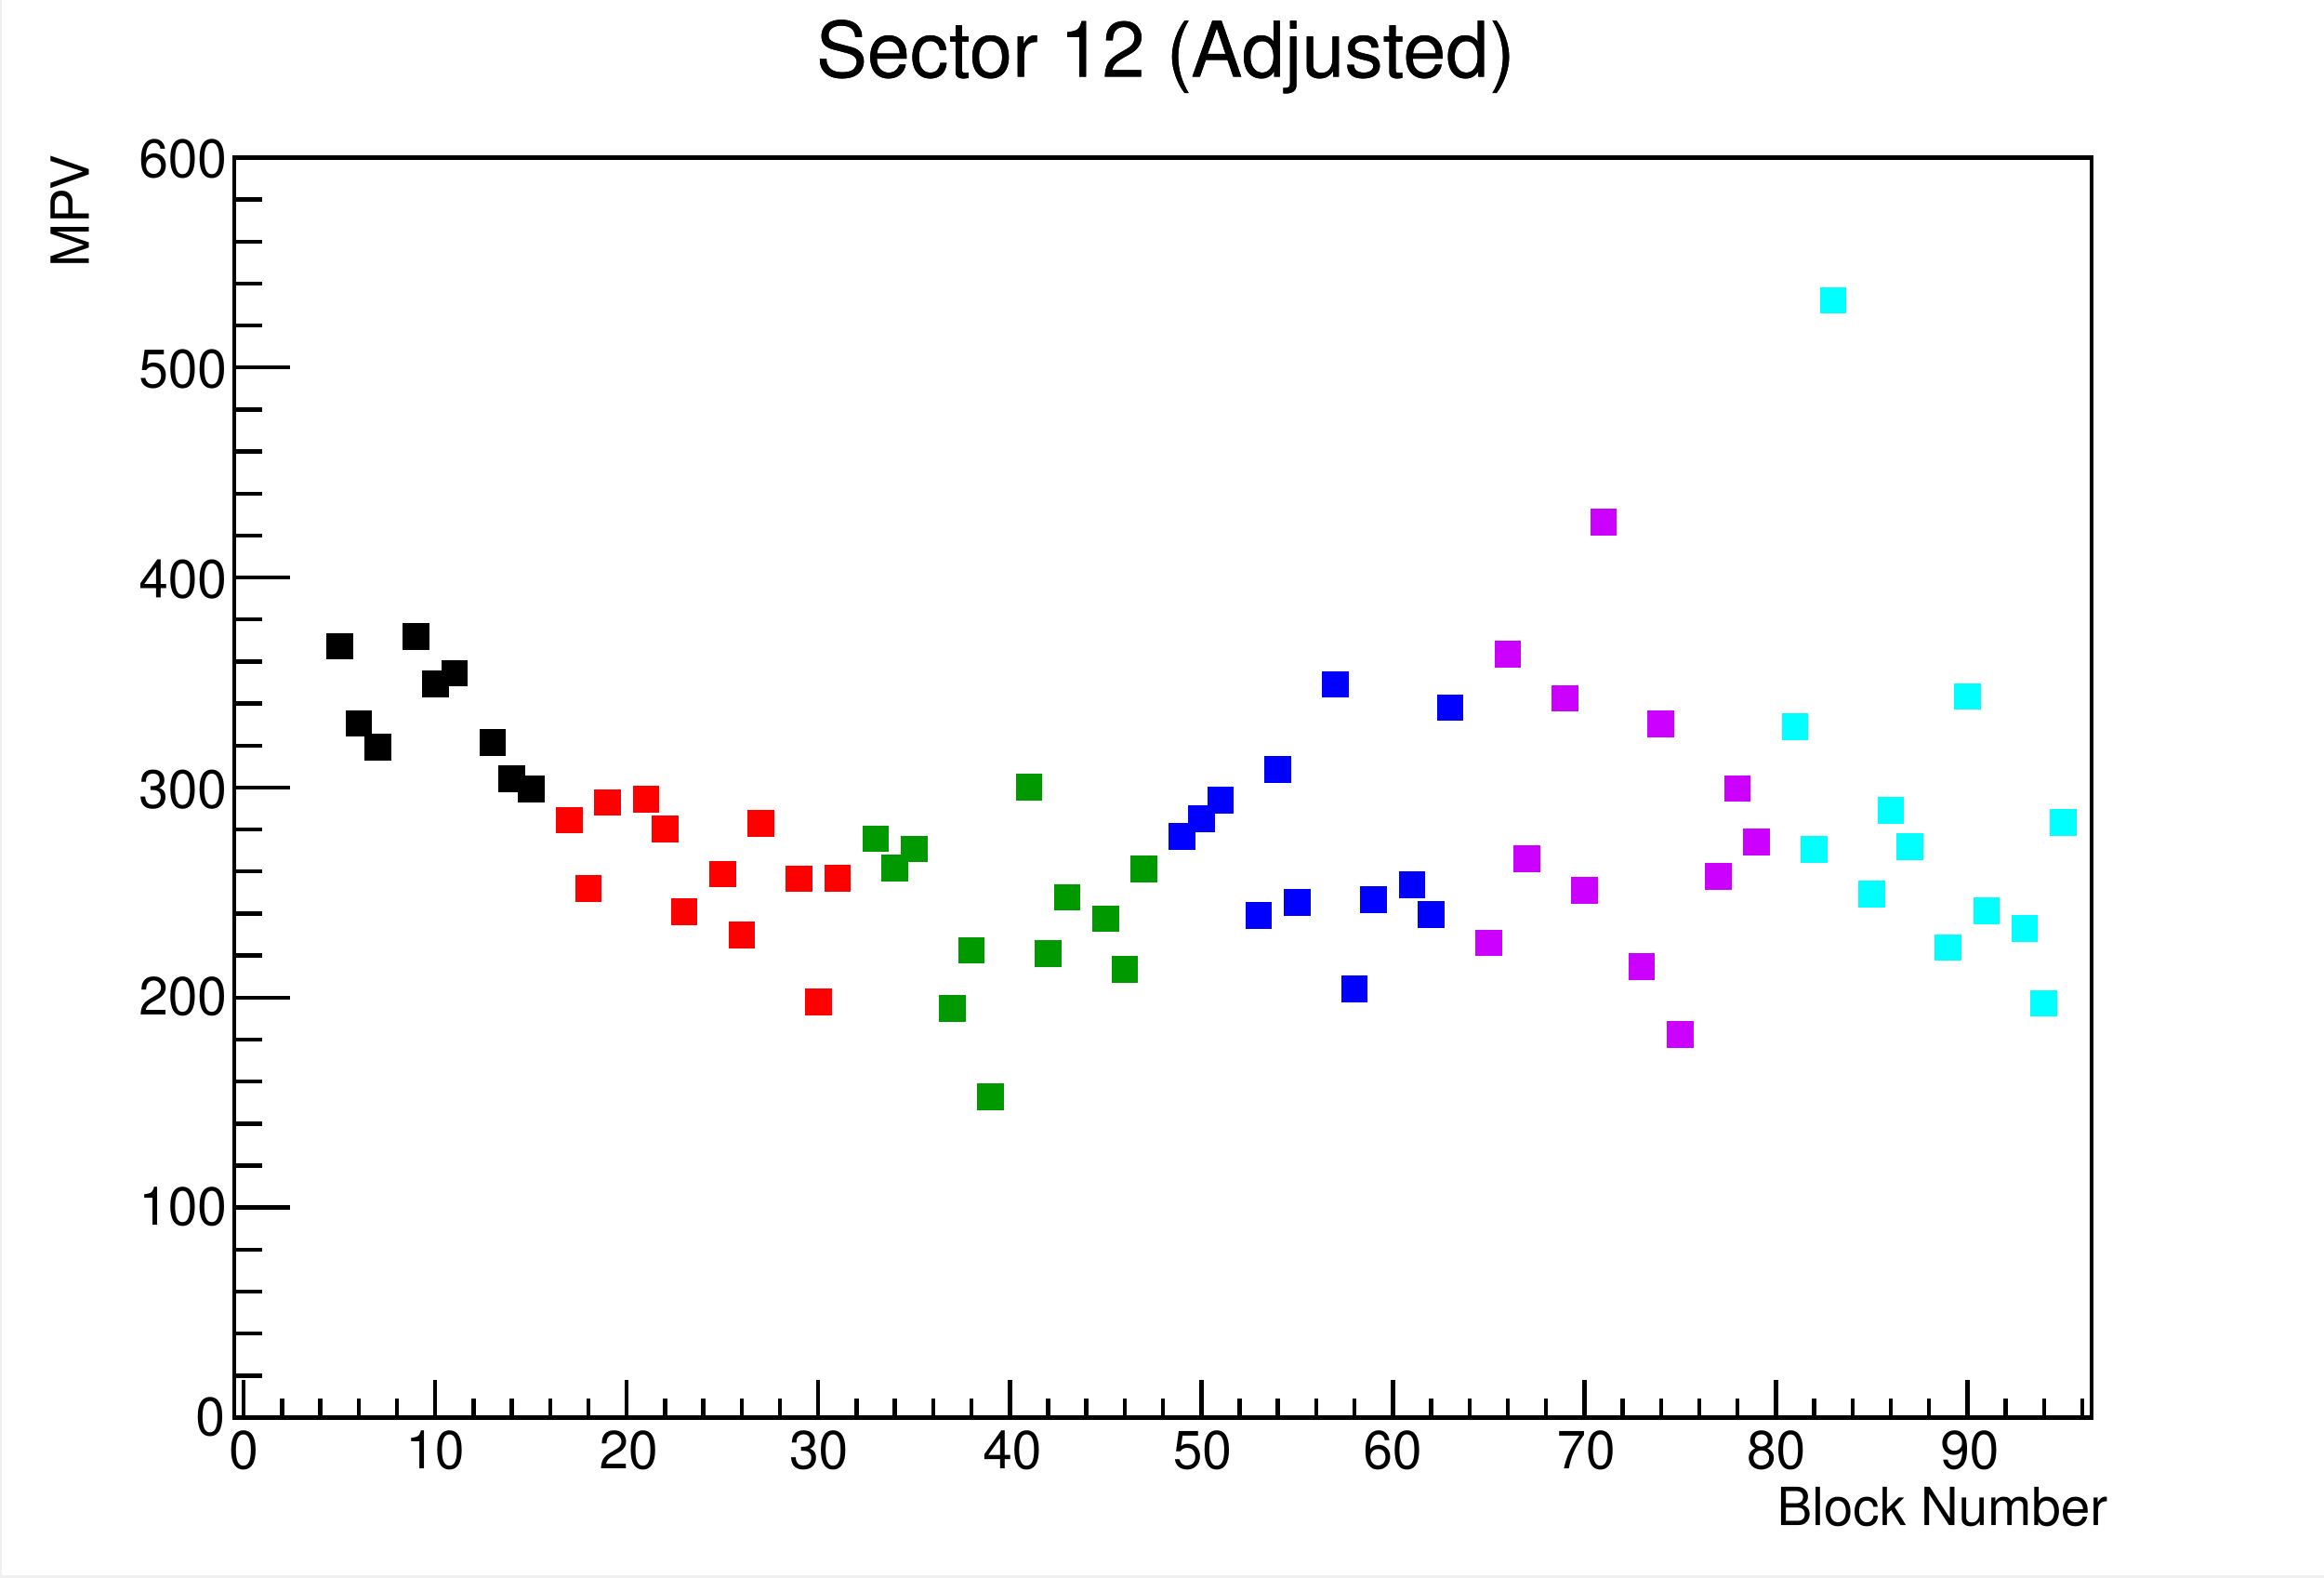
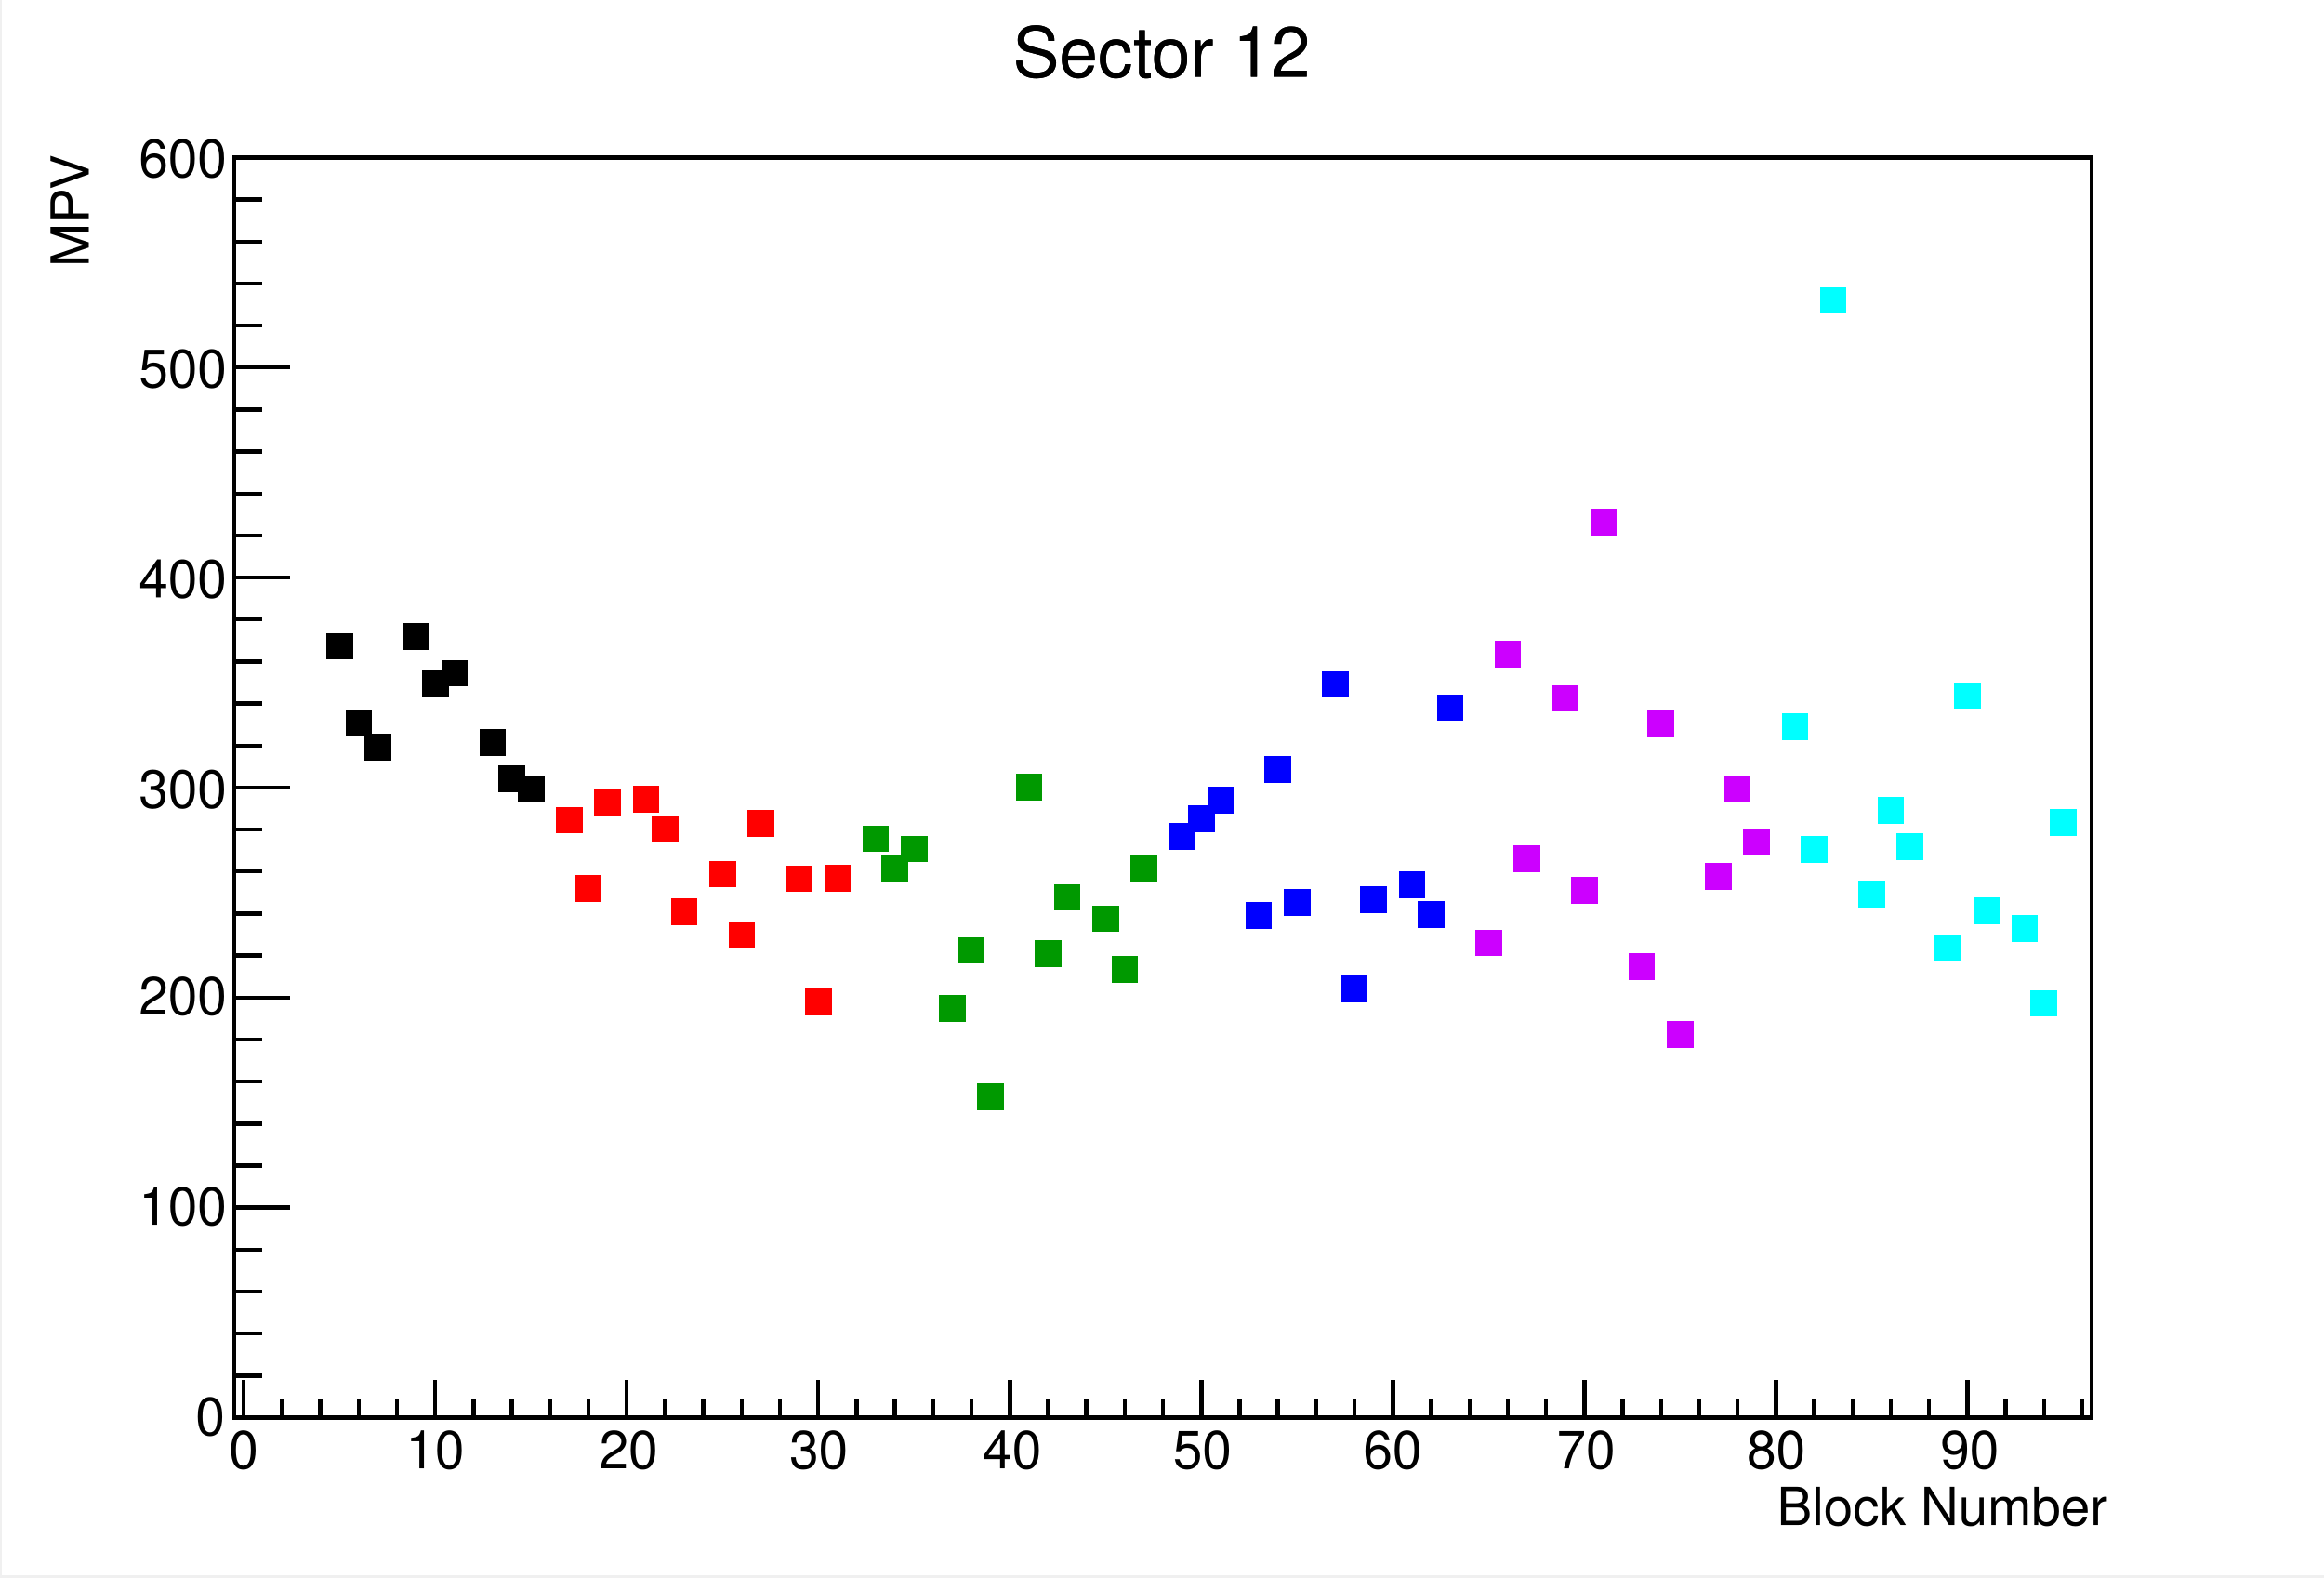
<svg xmlns="http://www.w3.org/2000/svg" width="567.429" height="384.969" viewBox="0 0 567.429 384.969" shape-rendering="crispEdges">
  <defs>
</defs>
  <rect x="0.5" y="0" width="566.929" height="384.469" fill="white" />
  <rect x="57.193" y="38.447" width="453.543" height="307.575" fill="white" />
  <rect x="57.193" y="38.447" width="453.543" height="307.575" fill="none" stroke="black" />
  <path d="M57.193,346.022h 453.543" fill="none" stroke="#000099" />
  <path d="M57.193,346.022h 453.543" fill="none" stroke="black" />
  <path d="M59.531,336.795v 9.227" fill="none" stroke="black" />
  <path d="M68.882,341.409v 4.614" fill="none" stroke="black" />
  <path d="M78.234,341.409v 4.614" fill="none" stroke="black" />
  <path d="M87.585,341.409v 4.614" fill="none" stroke="black" />
  <path d="M96.936,341.409v 4.614" fill="none" stroke="black" />
  <path d="M106.288,336.795v 9.227" fill="none" stroke="black" />
  <path d="M115.639,341.409v 4.614" fill="none" stroke="black" />
  <path d="M124.991,341.409v 4.614" fill="none" stroke="black" />
  <path d="M134.342,341.409v 4.614" fill="none" stroke="black" />
  <path d="M143.693,341.409v 4.614" fill="none" stroke="black" />
  <path d="M153.045,336.795v 9.227" fill="none" stroke="black" />
  <path d="M162.396,341.409v 4.614" fill="none" stroke="black" />
  <path d="M171.748,341.409v 4.614" fill="none" stroke="black" />
  <path d="M181.099,341.409v 4.614" fill="none" stroke="black" />
  <path d="M190.45,341.409v 4.614" fill="none" stroke="black" />
  <path d="M199.802,336.795v 9.227" fill="none" stroke="black" />
  <path d="M209.153,341.409v 4.614" fill="none" stroke="black" />
  <path d="M218.505,341.409v 4.614" fill="none" stroke="black" />
  <path d="M227.856,341.409v 4.614" fill="none" stroke="black" />
  <path d="M237.208,341.409v 4.614" fill="none" stroke="black" />
  <path d="M246.559,336.795v 9.227" fill="none" stroke="black" />
  <path d="M255.91,341.409v 4.614" fill="none" stroke="black" />
  <path d="M265.262,341.409v 4.614" fill="none" stroke="black" />
  <path d="M274.613,341.409v 4.614" fill="none" stroke="black" />
  <path d="M283.965,341.409v 4.614" fill="none" stroke="black" />
  <path d="M293.316,336.795v 9.227" fill="none" stroke="black" />
  <path d="M302.667,341.409v 4.614" fill="none" stroke="black" />
  <path d="M312.019,341.409v 4.614" fill="none" stroke="black" />
  <path d="M321.37,341.409v 4.614" fill="none" stroke="black" />
  <path d="M330.722,341.409v 4.614" fill="none" stroke="black" />
  <path d="M340.073,336.795v 9.227" fill="none" stroke="black" />
  <path d="M349.424,341.409v 4.614" fill="none" stroke="black" />
  <path d="M358.776,341.409v 4.614" fill="none" stroke="black" />
  <path d="M368.127,341.409v 4.614" fill="none" stroke="black" />
  <path d="M377.479,341.409v 4.614" fill="none" stroke="black" />
  <path d="M386.83,336.795v 9.227" fill="none" stroke="black" />
  <path d="M396.181,341.409v 4.614" fill="none" stroke="black" />
  <path d="M405.533,341.409v 4.614" fill="none" stroke="black" />
  <path d="M414.884,341.409v 4.614" fill="none" stroke="black" />
  <path d="M424.236,341.409v 4.614" fill="none" stroke="black" />
  <path d="M433.587,336.795v 9.227" fill="none" stroke="black" />
  <path d="M442.939,341.409v 4.614" fill="none" stroke="black" />
  <path d="M452.29,341.409v 4.614" fill="none" stroke="black" />
  <path d="M461.641,341.409v 4.614" fill="none" stroke="black" />
  <path d="M470.993,341.409v 4.614" fill="none" stroke="black" />
  <path d="M480.344,336.795v 9.227" fill="none" stroke="black" />
  <path d="M59.531,336.795v 9.227" fill="none" stroke="black" />
  <path d="M480.344,336.795v 9.227" fill="none" stroke="black" />
  <path d="M489.696,341.409v 4.614" fill="none" stroke="black" />
  <path d="M499.047,341.409v 4.614" fill="none" stroke="black" />
  <path d="M508.398,341.409v 4.614" fill="none" stroke="black" />
  <text xml:space="preserve" x="55.89" y="358.403" fill="black" font-size="12.845" font-family="Helvetica">0</text>
  <text xml:space="preserve" x="99.061" y="358.403" fill="black" font-size="12.845" font-family="Helvetica">10</text>
  <text xml:space="preserve" x="146.305" y="358.403" fill="black" font-size="12.845" font-family="Helvetica">20</text>
  <text xml:space="preserve" x="192.735" y="358.403" fill="black" font-size="12.845" font-family="Helvetica">30</text>
  <text xml:space="preserve" x="239.979" y="358.403" fill="black" font-size="12.845" font-family="Helvetica">40</text>
  <text xml:space="preserve" x="286.408" y="358.403" fill="black" font-size="12.845" font-family="Helvetica">50</text>
  <text xml:space="preserve" x="332.838" y="358.403" fill="black" font-size="12.845" font-family="Helvetica">60</text>
  <text xml:space="preserve" x="380.082" y="358.403" fill="black" font-size="12.845" font-family="Helvetica">70</text>
  <text xml:space="preserve" x="426.511" y="358.403" fill="black" font-size="12.845" font-family="Helvetica">80</text>
  <text xml:space="preserve" x="473.755" y="358.403" fill="black" font-size="12.845" font-family="Helvetica">90</text>
  <text xml:space="preserve" x="433.842" y="372.251" fill="black" font-size="12.845" font-family="Helvetica">Block Number</text>
  <path d="M57.193,346.022v -307.575" fill="none" stroke="black" />
  <path d="M70.799,346.022h -13.606" fill="none" stroke="black" />
  <path d="M63.996,335.77h -6.803" fill="none" stroke="black" />
  <path d="M63.996,325.517h -6.803" fill="none" stroke="black" />
  <path d="M63.996,315.265h -6.803" fill="none" stroke="black" />
  <path d="M63.996,305.012h -6.803" fill="none" stroke="black" />
  <path d="M70.799,294.76h -13.606" fill="none" stroke="black" />
  <path d="M63.996,284.507h -6.803" fill="none" stroke="black" />
  <path d="M63.996,274.255h -6.803" fill="none" stroke="black" />
  <path d="M63.996,264.002h -6.803" fill="none" stroke="black" />
  <path d="M63.996,253.75h -6.803" fill="none" stroke="black" />
  <path d="M70.799,243.497h -13.606" fill="none" stroke="black" />
  <path d="M63.996,233.245h -6.803" fill="none" stroke="black" />
  <path d="M63.996,222.992h -6.803" fill="none" stroke="black" />
  <path d="M63.996,212.74h -6.803" fill="none" stroke="black" />
  <path d="M63.996,202.487h -6.803" fill="none" stroke="black" />
  <path d="M70.799,192.235h -13.606" fill="none" stroke="black" />
  <path d="M63.996,181.982h -6.803" fill="none" stroke="black" />
  <path d="M63.996,171.73h -6.803" fill="none" stroke="black" />
  <path d="M63.996,161.477h -6.803" fill="none" stroke="black" />
  <path d="M63.996,151.225h -6.803" fill="none" stroke="black" />
  <path d="M70.799,140.972h -13.606" fill="none" stroke="black" />
  <path d="M63.996,130.72h -6.803" fill="none" stroke="black" />
  <path d="M63.996,120.467h -6.803" fill="none" stroke="black" />
  <path d="M63.996,110.215h -6.803" fill="none" stroke="black" />
  <path d="M63.996,99.962h -6.803" fill="none" stroke="black" />
  <path d="M70.799,89.71h -13.606" fill="none" stroke="black" />
  <path d="M63.996,79.457h -6.803" fill="none" stroke="black" />
  <path d="M63.996,69.204h -6.803" fill="none" stroke="black" />
  <path d="M63.996,58.952h -6.803" fill="none" stroke="black" />
  <path d="M63.996,48.699h -6.803" fill="none" stroke="black" />
  <path d="M70.799,38.447h -13.606" fill="none" stroke="black" />
  <text xml:space="preserve" x="47.744" y="350.258" fill="black" font-size="12.845" font-family="Helvetica">0</text>
  <text xml:space="preserve" x="33.897" y="298.941" fill="black" font-size="12.845" font-family="Helvetica">100</text>
  <text xml:space="preserve" x="33.897" y="247.624" fill="black" font-size="12.845" font-family="Helvetica">200</text>
  <text xml:space="preserve" x="33.897" y="197.122" fill="black" font-size="12.845" font-family="Helvetica">300</text>
  <text xml:space="preserve" x="33.897" y="145.805" fill="black" font-size="12.845" font-family="Helvetica">400</text>
  <text xml:space="preserve" x="33.897" y="94.488" fill="black" font-size="12.845" font-family="Helvetica">500</text>
  <text xml:space="preserve" x="33.897" y="43.171" fill="black" font-size="12.845" font-family="Helvetica">600</text>
  <g transform="rotate(-90,21.6784,65.1643)">
    <text xml:space="preserve" x="21.678" y="65.164" fill="black" font-size="12.845" font-family="Helvetica">MPV</text>
  </g>
-   <text xml:space="preserve" x="199.251" y="18.735" fill="black" font-size="18.794" font-family="Helvetica">Sector 12 (Adjusted)</text>
+   <text xml:space="preserve" x="247.31" y="18.735" fill="black" font-size="16.99" font-family="Helvetica">Sector 12</text>
  <g fill="black">
    <rect x="79.651" y="154.463" width="6.516" height="6.516" />
  </g>
  <g fill="black">
    <rect x="84.327" y="173.345" width="6.516" height="6.516" />
  </g>
  <g fill="black">
    <rect x="89.002" y="179.079" width="6.516" height="6.516" />
  </g>
  <g fill="black">
    <rect x="98.354" y="152.166" width="6.516" height="6.516" />
  </g>
  <g fill="black">
    <rect x="103.03" y="163.683" width="6.516" height="6.516" />
  </g>
  <g fill="black">
    <rect x="107.705" y="161.064" width="6.516" height="6.516" />
  </g>
  <g fill="black">
    <rect x="117.057" y="178.009" width="6.516" height="6.516" />
  </g>
  <g fill="black">
    <rect x="121.732" y="186.833" width="6.516" height="6.516" />
  </g>
  <g fill="black">
    <rect x="126.408" y="189.321" width="6.516" height="6.516" />
  </g>
  <g fill="#ff0000">
    <rect x="135.76" y="196.917" width="6.516" height="6.516" />
  </g>
  <g fill="#ff0000">
    <rect x="140.435" y="213.59" width="6.516" height="6.516" />
  </g>
  <g fill="#ff0000">
    <rect x="145.111" y="192.638" width="6.516" height="6.516" />
  </g>
  <g fill="#ff0000">
    <rect x="154.462" y="191.892" width="6.516" height="6.516" />
  </g>
  <g fill="#ff0000">
    <rect x="159.138" y="199.152" width="6.516" height="6.516" />
  </g>
  <g fill="#ff0000">
    <rect x="163.814" y="219.257" width="6.516" height="6.516" />
  </g>
  <g fill="#ff0000">
    <rect x="173.165" y="210.092" width="6.516" height="6.516" />
  </g>
  <g fill="#ff0000">
    <rect x="177.841" y="225.04" width="6.516" height="6.516" />
  </g>
  <g fill="#ff0000">
    <rect x="182.517" y="197.655" width="6.516" height="6.516" />
  </g>
  <g fill="#ff0000">
    <rect x="191.868" y="211.214" width="6.516" height="6.516" />
  </g>
  <g fill="#ff0000">
    <rect x="196.544" y="241.336" width="6.516" height="6.516" />
  </g>
  <g fill="#ff0000">
    <rect x="201.219" y="211.165" width="6.516" height="6.516" />
  </g>
  <g fill="#009900">
    <rect x="210.571" y="201.452" width="6.516" height="6.516" />
  </g>
  <g fill="#009900">
    <rect x="215.246" y="208.628" width="6.516" height="6.516" />
  </g>
  <g fill="#009900">
    <rect x="219.922" y="203.956" width="6.516" height="6.516" />
  </g>
  <g fill="#009900">
    <rect x="229.274" y="242.855" width="6.516" height="6.516" />
  </g>
  <g fill="#009900">
    <rect x="233.949" y="228.725" width="6.516" height="6.516" />
  </g>
  <g fill="#009900">
    <rect x="238.625" y="264.515" width="6.516" height="6.516" />
  </g>
  <g fill="#009900">
    <rect x="247.976" y="188.861" width="6.516" height="6.516" />
  </g>
  <g fill="#009900">
    <rect x="252.652" y="229.424" width="6.516" height="6.516" />
  </g>
  <g fill="#009900">
    <rect x="257.328" y="215.79" width="6.516" height="6.516" />
  </g>
  <g fill="#009900">
    <rect x="266.679" y="221" width="6.516" height="6.516" />
  </g>
  <g fill="#009900">
    <rect x="271.355" y="233.372" width="6.516" height="6.516" />
  </g>
  <g fill="#009900">
    <rect x="276.031" y="208.84" width="6.516" height="6.516" />
  </g>
  <g fill="#0000ff">
    <rect x="285.382" y="200.878" width="6.516" height="6.516" />
  </g>
  <g fill="#0000ff">
    <rect x="290.058" y="196.613" width="6.516" height="6.516" />
  </g>
  <g fill="#0000ff">
    <rect x="294.733" y="192.111" width="6.516" height="6.516" />
  </g>
  <g fill="#0000ff">
    <rect x="304.085" y="220.217" width="6.516" height="6.516" />
  </g>
  <g fill="#0000ff">
    <rect x="308.761" y="184.625" width="6.516" height="6.516" />
  </g>
  <g fill="#0000ff">
    <rect x="313.436" y="216.958" width="6.516" height="6.516" />
  </g>
  <g fill="#0000ff">
    <rect x="322.788" y="163.783" width="6.516" height="6.516" />
  </g>
  <g fill="#0000ff">
    <rect x="327.463" y="238.2" width="6.516" height="6.516" />
  </g>
  <g fill="#0000ff">
    <rect x="332.139" y="216.356" width="6.516" height="6.516" />
  </g>
  <g fill="#0000ff">
    <rect x="341.491" y="212.742" width="6.516" height="6.516" />
  </g>
  <g fill="#0000ff">
    <rect x="346.166" y="219.924" width="6.516" height="6.516" />
  </g>
  <g fill="#0000ff">
    <rect x="350.842" y="169.476" width="6.516" height="6.516" />
  </g>
  <g fill="#cc00ff">
    <rect x="360.193" y="226.87" width="6.516" height="6.516" />
  </g>
  <g fill="#cc00ff">
    <rect x="364.869" y="156.339" width="6.516" height="6.516" />
  </g>
  <g fill="#cc00ff">
    <rect x="369.545" y="206.388" width="6.516" height="6.516" />
  </g>
  <g fill="#cc00ff">
    <rect x="378.896" y="167.167" width="6.516" height="6.516" />
  </g>
  <g fill="#cc00ff">
    <rect x="383.572" y="214.126" width="6.516" height="6.516" />
  </g>
  <g fill="#cc00ff">
    <rect x="388.248" y="124.235" width="6.516" height="6.516" />
  </g>
  <g fill="#cc00ff">
    <rect x="397.599" y="232.752" width="6.516" height="6.516" />
  </g>
  <g fill="#cc00ff">
    <rect x="402.275" y="173.401" width="6.516" height="6.516" />
  </g>
  <g fill="#cc00ff">
    <rect x="406.95" y="249.268" width="6.516" height="6.516" />
  </g>
  <g fill="#cc00ff">
    <rect x="416.302" y="210.669" width="6.516" height="6.516" />
  </g>
  <g fill="#cc00ff">
    <rect x="420.977" y="189.223" width="6.516" height="6.516" />
  </g>
  <g fill="#cc00ff">
    <rect x="425.653" y="202.232" width="6.516" height="6.516" />
  </g>
  <g fill="#00ffff">
    <rect x="435.005" y="174.169" width="6.516" height="6.516" />
  </g>
  <g fill="#00ffff">
    <rect x="439.68" y="204.021" width="6.516" height="6.516" />
  </g>
  <g fill="#00ffff">
    <rect x="444.356" y="70.041" width="6.516" height="6.516" />
  </g>
  <g fill="#00ffff">
    <rect x="453.707" y="214.916" width="6.516" height="6.516" />
  </g>
  <g fill="#00ffff">
    <rect x="458.383" y="194.562" width="6.516" height="6.516" />
  </g>
  <g fill="#00ffff">
    <rect x="463.059" y="203.391" width="6.516" height="6.516" />
  </g>
  <g fill="#00ffff">
    <rect x="472.41" y="228.011" width="6.516" height="6.516" />
  </g>
  <g fill="#00ffff">
    <rect x="477.086" y="166.742" width="6.516" height="6.516" />
  </g>
  <g fill="#00ffff">
    <rect x="481.762" y="219.117" width="6.516" height="6.516" />
  </g>
  <g fill="#00ffff">
    <rect x="491.113" y="223.296" width="6.516" height="6.516" />
  </g>
  <g fill="#00ffff">
    <rect x="495.789" y="241.623" width="6.516" height="6.516" />
  </g>
  <g fill="#00ffff">
    <rect x="500.464" y="197.42" width="6.516" height="6.516" />
  </g>
  <path d="M57.193,346.022h 453.543" fill="none" stroke="black" />
  <path d="M59.531,336.795v 9.227" fill="none" stroke="black" />
  <path d="M68.882,341.409v 4.614" fill="none" stroke="black" />
  <path d="M78.234,341.409v 4.614" fill="none" stroke="black" />
  <path d="M87.585,341.409v 4.614" fill="none" stroke="black" />
  <path d="M96.936,341.409v 4.614" fill="none" stroke="black" />
  <path d="M106.288,336.795v 9.227" fill="none" stroke="black" />
  <path d="M115.639,341.409v 4.614" fill="none" stroke="black" />
  <path d="M124.991,341.409v 4.614" fill="none" stroke="black" />
  <path d="M134.342,341.409v 4.614" fill="none" stroke="black" />
  <path d="M143.693,341.409v 4.614" fill="none" stroke="black" />
  <path d="M153.045,336.795v 9.227" fill="none" stroke="black" />
  <path d="M162.396,341.409v 4.614" fill="none" stroke="black" />
  <path d="M171.748,341.409v 4.614" fill="none" stroke="black" />
  <path d="M181.099,341.409v 4.614" fill="none" stroke="black" />
  <path d="M190.45,341.409v 4.614" fill="none" stroke="black" />
  <path d="M199.802,336.795v 9.227" fill="none" stroke="black" />
  <path d="M209.153,341.409v 4.614" fill="none" stroke="black" />
  <path d="M218.505,341.409v 4.614" fill="none" stroke="black" />
  <path d="M227.856,341.409v 4.614" fill="none" stroke="black" />
  <path d="M237.208,341.409v 4.614" fill="none" stroke="black" />
  <path d="M246.559,336.795v 9.227" fill="none" stroke="black" />
  <path d="M255.91,341.409v 4.614" fill="none" stroke="black" />
  <path d="M265.262,341.409v 4.614" fill="none" stroke="black" />
  <path d="M274.613,341.409v 4.614" fill="none" stroke="black" />
  <path d="M283.965,341.409v 4.614" fill="none" stroke="black" />
  <path d="M293.316,336.795v 9.227" fill="none" stroke="black" />
  <path d="M302.667,341.409v 4.614" fill="none" stroke="black" />
  <path d="M312.019,341.409v 4.614" fill="none" stroke="black" />
  <path d="M321.37,341.409v 4.614" fill="none" stroke="black" />
  <path d="M330.722,341.409v 4.614" fill="none" stroke="black" />
  <path d="M340.073,336.795v 9.227" fill="none" stroke="black" />
  <path d="M349.424,341.409v 4.614" fill="none" stroke="black" />
  <path d="M358.776,341.409v 4.614" fill="none" stroke="black" />
  <path d="M368.127,341.409v 4.614" fill="none" stroke="black" />
  <path d="M377.479,341.409v 4.614" fill="none" stroke="black" />
  <path d="M386.83,336.795v 9.227" fill="none" stroke="black" />
  <path d="M396.181,341.409v 4.614" fill="none" stroke="black" />
  <path d="M405.533,341.409v 4.614" fill="none" stroke="black" />
  <path d="M414.884,341.409v 4.614" fill="none" stroke="black" />
  <path d="M424.236,341.409v 4.614" fill="none" stroke="black" />
  <path d="M433.587,336.795v 9.227" fill="none" stroke="black" />
  <path d="M442.939,341.409v 4.614" fill="none" stroke="black" />
  <path d="M452.29,341.409v 4.614" fill="none" stroke="black" />
  <path d="M461.641,341.409v 4.614" fill="none" stroke="black" />
  <path d="M470.993,341.409v 4.614" fill="none" stroke="black" />
  <path d="M480.344,336.795v 9.227" fill="none" stroke="black" />
  <path d="M59.531,336.795v 9.227" fill="none" stroke="black" />
  <path d="M480.344,336.795v 9.227" fill="none" stroke="black" />
  <path d="M489.696,341.409v 4.614" fill="none" stroke="black" />
  <path d="M499.047,341.409v 4.614" fill="none" stroke="black" />
  <path d="M508.398,341.409v 4.614" fill="none" stroke="black" />
  <path d="M57.193,346.022v -307.575" fill="none" stroke="black" />
  <path d="M70.799,346.022h -13.606" fill="none" stroke="black" />
  <path d="M63.996,335.77h -6.803" fill="none" stroke="black" />
  <path d="M63.996,325.517h -6.803" fill="none" stroke="black" />
  <path d="M63.996,315.265h -6.803" fill="none" stroke="black" />
  <path d="M63.996,305.012h -6.803" fill="none" stroke="black" />
  <path d="M70.799,294.76h -13.606" fill="none" stroke="black" />
  <path d="M63.996,284.507h -6.803" fill="none" stroke="black" />
  <path d="M63.996,274.255h -6.803" fill="none" stroke="black" />
  <path d="M63.996,264.002h -6.803" fill="none" stroke="black" />
  <path d="M63.996,253.75h -6.803" fill="none" stroke="black" />
  <path d="M70.799,243.497h -13.606" fill="none" stroke="black" />
  <path d="M63.996,233.245h -6.803" fill="none" stroke="black" />
  <path d="M63.996,222.992h -6.803" fill="none" stroke="black" />
  <path d="M63.996,212.74h -6.803" fill="none" stroke="black" />
  <path d="M63.996,202.487h -6.803" fill="none" stroke="black" />
  <path d="M70.799,192.235h -13.606" fill="none" stroke="black" />
  <path d="M63.996,181.982h -6.803" fill="none" stroke="black" />
  <path d="M63.996,171.73h -6.803" fill="none" stroke="black" />
  <path d="M63.996,161.477h -6.803" fill="none" stroke="black" />
  <path d="M63.996,151.225h -6.803" fill="none" stroke="black" />
  <path d="M70.799,140.972h -13.606" fill="none" stroke="black" />
  <path d="M63.996,130.72h -6.803" fill="none" stroke="black" />
  <path d="M63.996,120.467h -6.803" fill="none" stroke="black" />
  <path d="M63.996,110.215h -6.803" fill="none" stroke="black" />
  <path d="M63.996,99.962h -6.803" fill="none" stroke="black" />
  <path d="M70.799,89.71h -13.606" fill="none" stroke="black" />
  <path d="M63.996,79.457h -6.803" fill="none" stroke="black" />
  <path d="M63.996,69.204h -6.803" fill="none" stroke="black" />
  <path d="M63.996,58.952h -6.803" fill="none" stroke="black" />
  <path d="M63.996,48.699h -6.803" fill="none" stroke="black" />
  <path d="M70.799,38.447h -13.606" fill="none" stroke="black" />
-   <text xml:space="preserve" x="199.251" y="18.735" fill="black" font-size="18.794" font-family="Helvetica">Sector 12 (Adjusted)</text>
+   <text xml:space="preserve" x="247.31" y="18.735" fill="black" font-size="16.99" font-family="Helvetica">Sector 12</text>
</svg>
